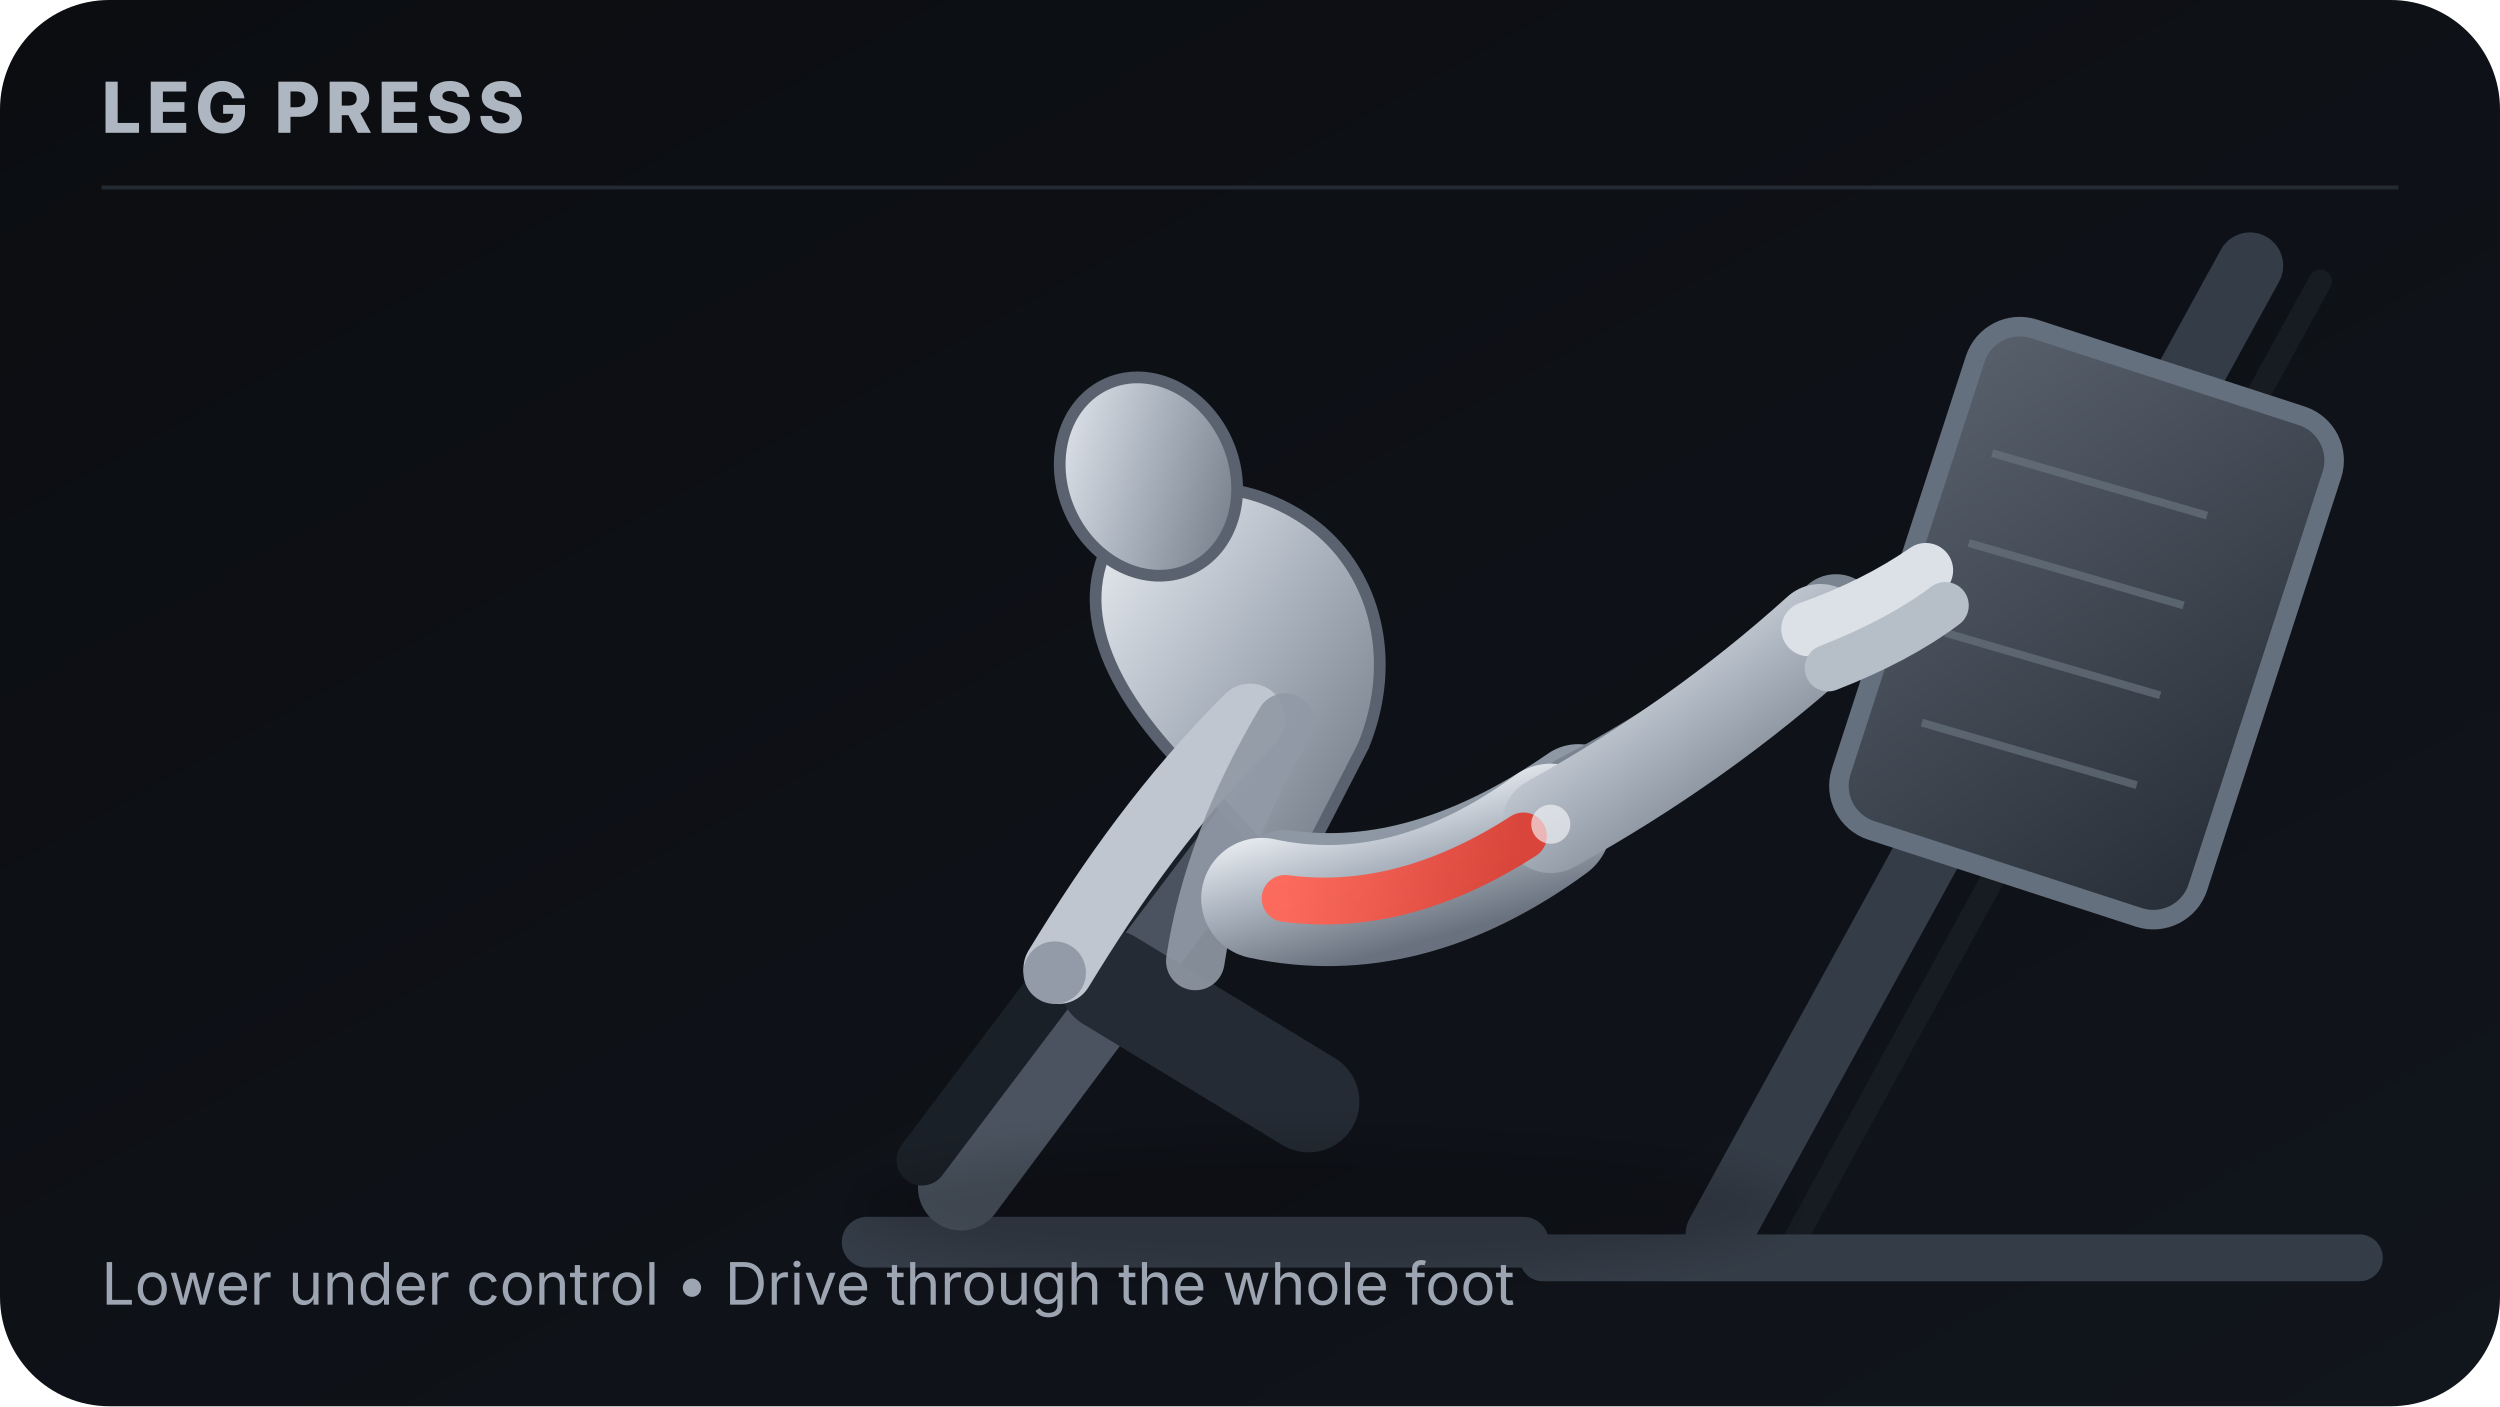
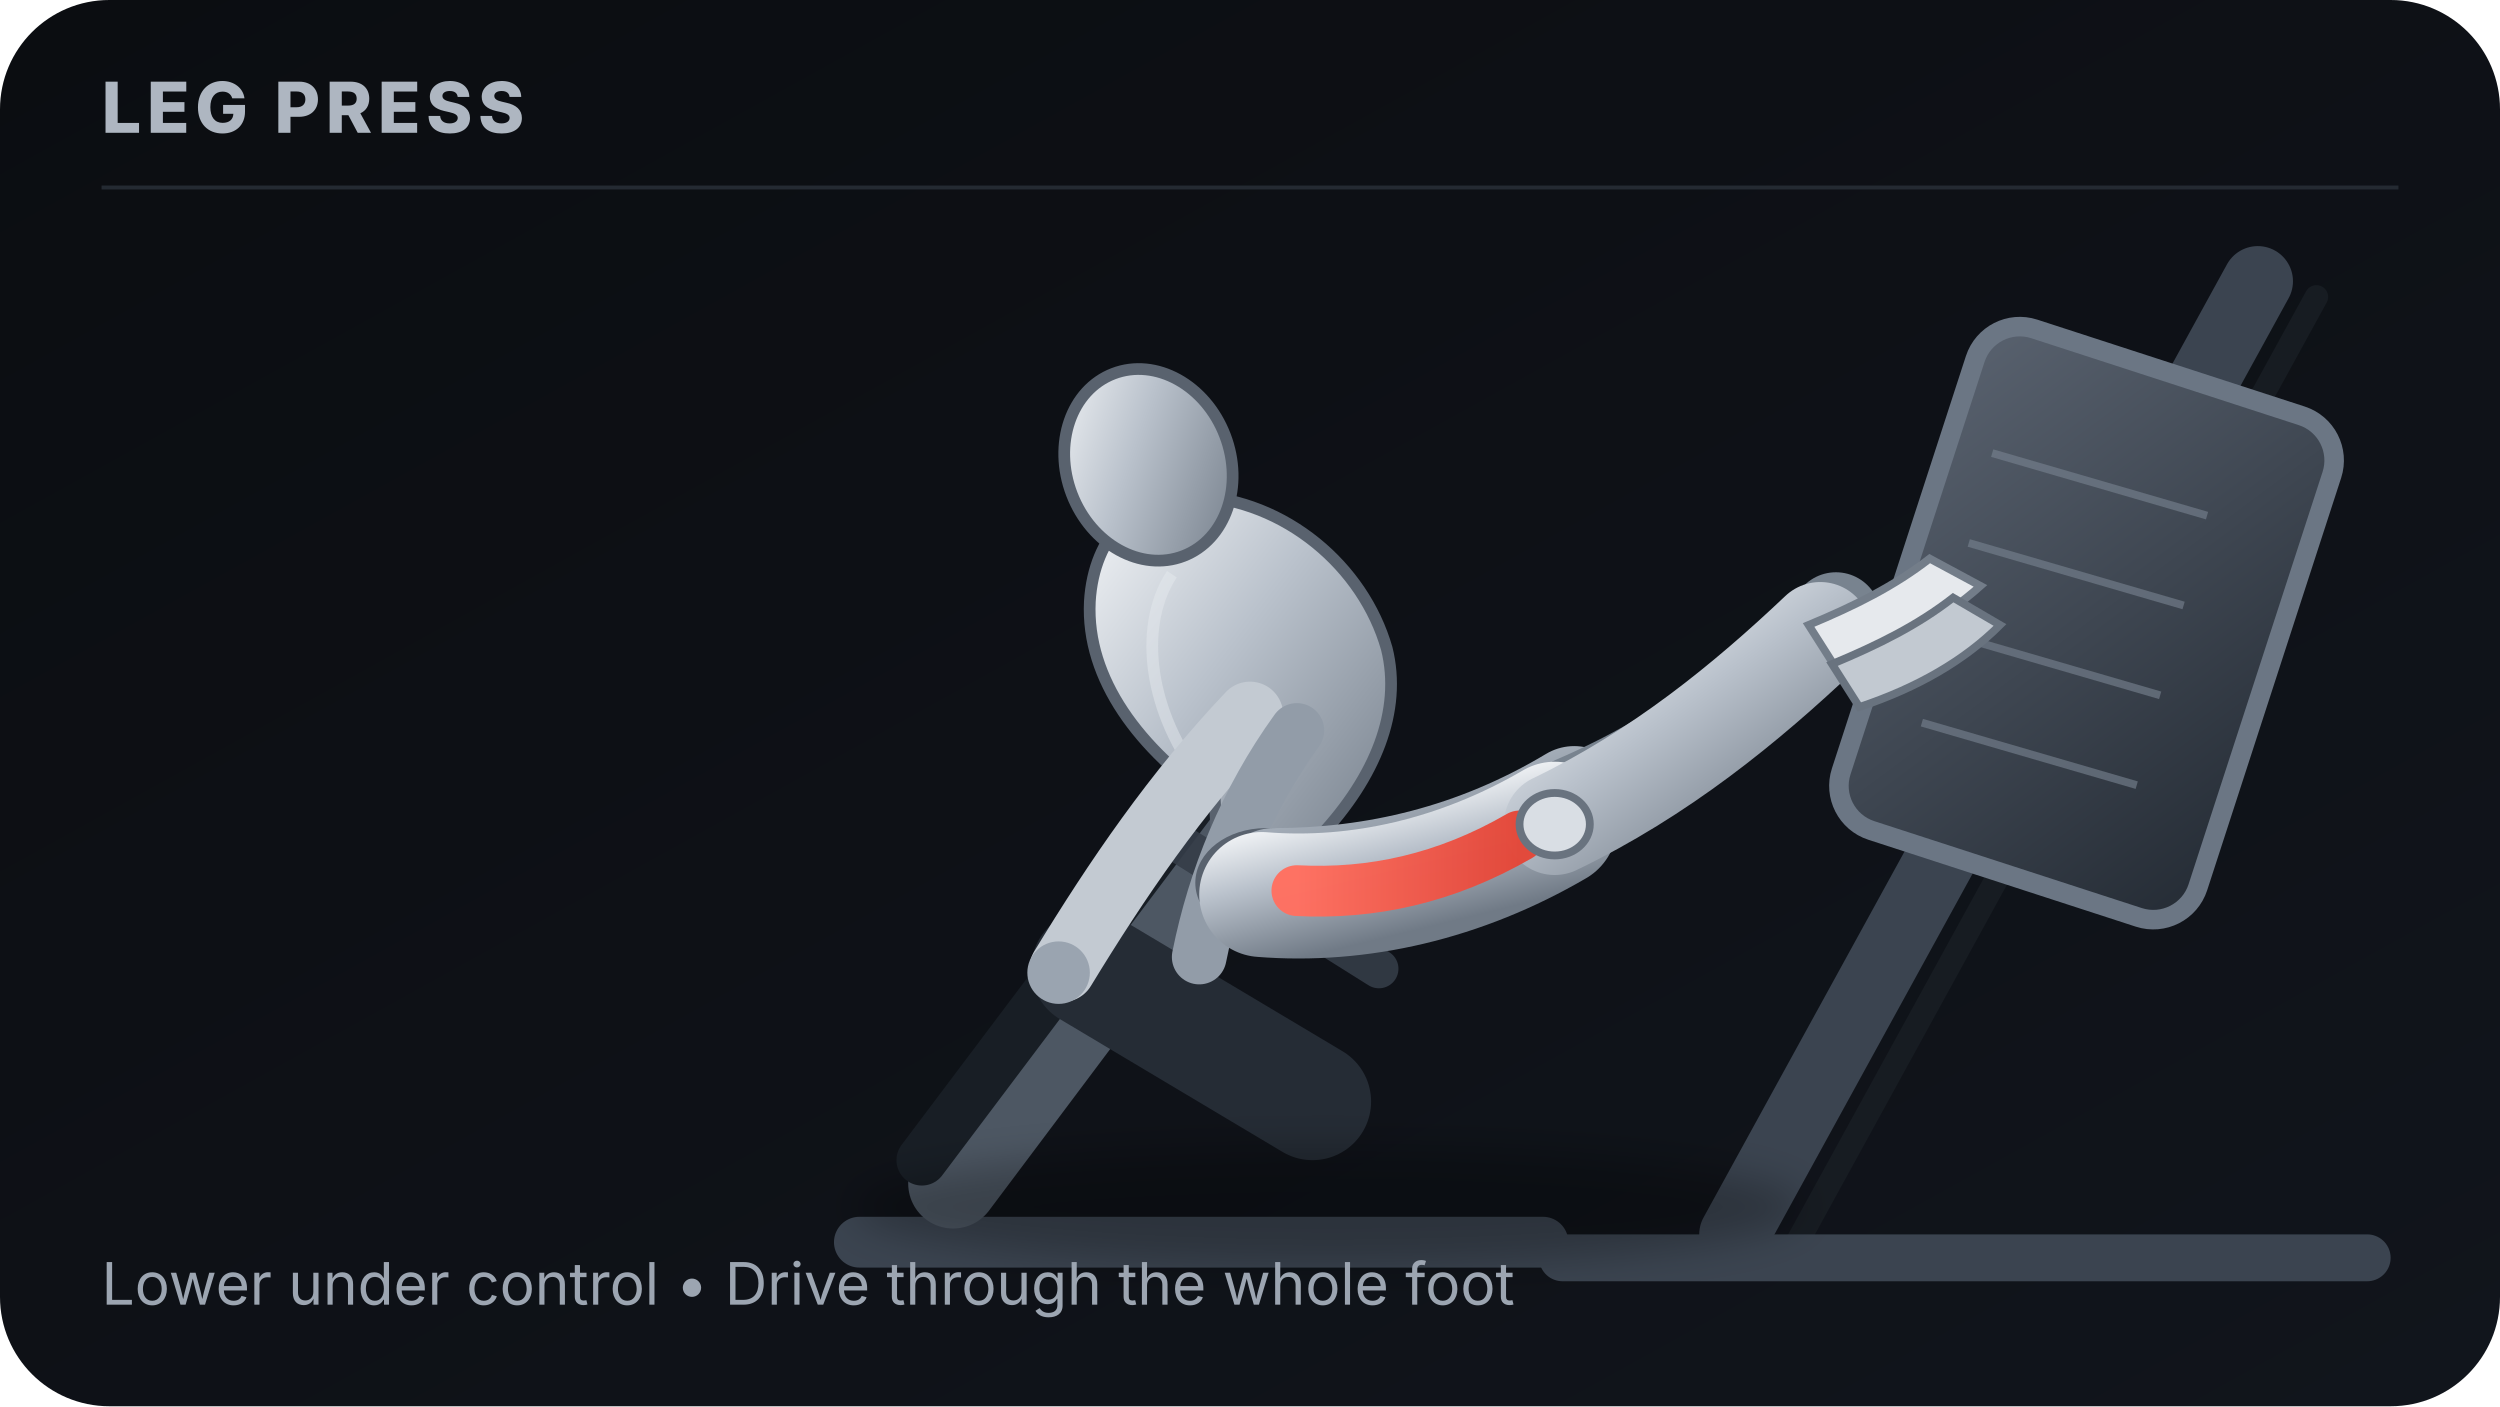
<svg xmlns="http://www.w3.org/2000/svg" viewBox="0 0 640 360" role="img" aria-label="Leg press movement demo">
  <defs>
    <linearGradient id="bg" x1="0" y1="0" x2="1" y2="1">
      <stop stop-color="#0b0d11" />
      <stop offset="1" stop-color="#11151c" />
    </linearGradient>
    <linearGradient id="metal" x1="0" y1="0" x2="1" y2="1">
-       <stop stop-color="#eef2f6" />
-       <stop offset=".45" stop-color="#aeb6c1" />
-       <stop offset="1" stop-color="#68717d" />
+       <stop stop-color="#f4f6f8" />
+       <stop offset=".42" stop-color="#bac2cc" />
+       <stop offset="1" stop-color="#707a86" />
+     </linearGradient>
+     <linearGradient id="metalRear" x1="0" y1="0" x2="1" y2="1">
+       <stop stop-color="#aeb7c2" />
+       <stop offset="1" stop-color="#69737f" />
    </linearGradient>
    <linearGradient id="darkmetal" x1="0" y1="0" x2="1" y2="1">
-       <stop stop-color="#59616d" />
-       <stop offset="1" stop-color="#262d36" />
+       <stop stop-color="#59626f" />
+       <stop offset="1" stop-color="#242b34" />
    </linearGradient>
    <linearGradient id="quad" x1="0" y1="0" x2="1" y2="0">
-       <stop stop-color="#ff6758" />
-       <stop offset="1" stop-color="#db3f34" />
+       <stop stop-color="#ff7061" />
+       <stop offset="1" stop-color="#e34739" />
    </linearGradient>
    <filter id="shadow" x="-30%" y="-30%" width="160%" height="160%">
      <feGaussianBlur stdDeviation="5" />
-       <feColorMatrix values="0 0 0 0 0 0 0 0 0 0 0 0 0 0 0 0 0 0 .45 0" />
    </filter>
  </defs>
  <rect width="640" height="360" rx="28" fill="url(#bg)" />
  <text x="26" y="34" fill="#aeb6c1" font-family="system-ui,-apple-system,sans-serif" font-weight="800" font-size="18" letter-spacing="1.4">LEG PRESS</text>
  <line x1="26" y1="48" x2="614" y2="48" stroke="#242a32" />
-   <path d="M440 316 L576 68" stroke="#343c47" stroke-width="17" stroke-linecap="round" />
-   <path d="M458 320 L594 72" stroke="#171c22" stroke-width="6" stroke-linecap="round" />
-   <path d="M395 322 H604" stroke="#343c47" stroke-width="12" stroke-linecap="round" />
-   <path d="M222 318 H390" stroke="#343c47" stroke-width="13" stroke-linecap="round" />
-   <path d="M246 304 L316 210" stroke="#4a535f" stroke-width="22" stroke-linecap="round" />
-   <path d="M236 297 L307 203" stroke="#1a2027" stroke-width="13" stroke-linecap="round" />
-   <path d="M284 251 L335 282" stroke="#242b34" stroke-width="26" stroke-linecap="round" />
+   <path d="M444 316 L578 72" stroke="#3b4450" stroke-width="18" stroke-linecap="round" />
+   <path d="M459 320 L593 76" stroke="#171c22" stroke-width="6" stroke-linecap="round" />
+   <path d="M400 322 H606" stroke="#3b4450" stroke-width="12" stroke-linecap="round" />
+   <path d="M220 318 H395" stroke="#3b4450" stroke-width="13" stroke-linecap="round" />
+   <path d="M244 303 L313 211" stroke="#4d5763" stroke-width="23" stroke-linecap="round" />
+   <path d="M236 297 L306 204" stroke="#181e25" stroke-width="13" stroke-linecap="round" />
+   <path d="M279 248 L336 282" stroke="#252c35" stroke-width="30" stroke-linecap="round" />
+   <path d="M302 216 L353 248" stroke="#343c47" stroke-width="10" stroke-linecap="round" opacity=".9" />
  <g>
-     <rect x="486" y="92" width="96" height="135" rx="12" fill="url(#darkmetal)" stroke="#65707f" stroke-width="5" transform="rotate(18 534 160)" />
-     <g stroke="#6a7480" stroke-width="2" opacity=".65">
+     <rect x="486" y="92" width="96" height="135" rx="12" fill="url(#darkmetal)" stroke="#6b7684" stroke-width="5" transform="rotate(18 534 160)" />
+     <g stroke="#75808d" stroke-width="2" opacity=".65">
      <line x1="510" y1="116" x2="565" y2="132" />
      <line x1="504" y1="139" x2="559" y2="155" />
      <line x1="498" y1="162" x2="553" y2="178" />
      <line x1="492" y1="185" x2="547" y2="201" />
    </g>
-     <animateTransform attributeName="transform" type="translate" values="0 0;42 -46;42 -46;0 0" keyTimes="0;.45;.58;1" dur="3.6s" repeatCount="indefinite" calcMode="spline" keySplines=".4 0 .2 1;.4 0 .2 1;.4 0 .2 1" />
+     <animateTransform attributeName="transform" type="translate" values="0 0;42 -46;42 -46;0 0" keyTimes="0;.45;.58;1" dur="3.6s" repeatCount="indefinite" calcMode="spline" keySplines=".42 0 .2 1;.42 0 .2 1;.42 0 .2 1" />
  </g>
-   <ellipse cx="338" cy="309" rx="120" ry="17" fill="#000" opacity=".35" filter="url(#shadow)" />
-   <path d="M310 203 C286 181 274 158 284 139 C294 121 319 121 337 135 C352 147 358 169 349 191 L331 226 Z" fill="url(#metal)" stroke="#59626e" stroke-width="3" />
-   <ellipse cx="294" cy="122" rx="22" ry="26" fill="url(#metal)" stroke="#59626e" stroke-width="3" transform="rotate(-24 294 122)" />
-   <path d="M320 184 C300 204 285 225 271 248" fill="none" stroke="#bfc6cf" stroke-width="18" stroke-linecap="round" />
-   <circle cx="270" cy="249" r="8" fill="#929ba7" />
-   <path d="M329 185 C317 205 309 226 306 246" fill="none" stroke="#9099a5" stroke-width="15" stroke-linecap="round" opacity=".9" />
-   <path d="M329 226 Q365 231 404 204" fill="none" stroke="#8e98a4" stroke-width="27" stroke-linecap="round">
-     <animate attributeName="d" values="M329 226 Q365 231 404 204;M329 226 Q376 202 430 168;M329 226 Q376 202 430 168;M329 226 Q365 231 404 204" keyTimes="0;.45;.58;1" dur="3.6s" repeatCount="indefinite" calcMode="spline" keySplines=".4 0 .2 1;.4 0 .2 1;.4 0 .2 1" />
+   <ellipse cx="340" cy="309" rx="122" ry="15" fill="#000" opacity=".25" filter="url(#shadow)" />
+   <path d="M311 205 C292 192 278 174 279 154 C280 137 291 126 306 127 C329 128 349 145 355 166 C359 182 352 199 338 214 L330 228 L312 224 Z" fill="url(#metal)" stroke="#59626e" stroke-width="3" />
+   <path d="M300 147 C292 159 293 180 307 199" fill="none" stroke="#e7ebef" stroke-width="3" opacity=".45" />
+   <ellipse cx="294" cy="119" rx="21" ry="25" fill="url(#metal)" stroke="#59626e" stroke-width="3" transform="rotate(-21 294 119)" />
+   <path d="M320 183 C301 203 286 225 272 248" fill="none" stroke="#c3cad2" stroke-width="17" stroke-linecap="round" />
+   <path d="M332 187 C319 205 311 225 307 245" fill="none" stroke="#929ca8" stroke-width="14" stroke-linecap="round" />
+   <circle cx="271" cy="249" r="8" fill="#9aa4b0" />
+   <ellipse cx="324" cy="226" rx="17" ry="13" fill="#858f9b" stroke="#59626e" stroke-width="2" />
+   <path d="M326 226 C352 226 378 220 403 205" fill="none" stroke="url(#metalRear)" stroke-width="28" stroke-linecap="round">
+     <animate attributeName="d" values="M326 226 C352 226 378 220 403 205;M326 226 C358 216 394 195 431 169;M326 226 C358 216 394 195 431 169;M326 226 C352 226 378 220 403 205" keyTimes="0;.45;.58;1" dur="3.6s" repeatCount="indefinite" calcMode="spline" keySplines=".42 0 .2 1;.42 0 .2 1;.42 0 .2 1" />
  </path>
-   <path d="M404 204 Q439 186 470 158" fill="none" stroke="#7a8490" stroke-width="22" stroke-linecap="round">
-     <animate attributeName="d" values="M404 204 Q439 186 470 158;M430 168 Q475 143 522 111;M430 168 Q475 143 522 111;M404 204 Q439 186 470 158" keyTimes="0;.45;.58;1" dur="3.6s" repeatCount="indefinite" calcMode="spline" keySplines=".4 0 .2 1;.4 0 .2 1;.4 0 .2 1" />
+   <path d="M403 205 C431 193 451 177 470 158" fill="none" stroke="#78838f" stroke-width="23" stroke-linecap="round">
+     <animate attributeName="d" values="M403 205 C431 193 451 177 470 158;M431 169 C463 153 491 133 522 111;M431 169 C463 153 491 133 522 111;M403 205 C431 193 451 177 470 158" keyTimes="0;.45;.58;1" dur="3.6s" repeatCount="indefinite" calcMode="spline" keySplines=".42 0 .2 1;.42 0 .2 1;.42 0 .2 1" />
  </path>
-   <path d="M323 230 Q360 238 397 211" fill="none" stroke="url(#metal)" stroke-width="31" stroke-linecap="round">
-     <animate attributeName="d" values="M323 230 Q360 238 397 211;M323 230 Q372 207 425 174;M323 230 Q372 207 425 174;M323 230 Q360 238 397 211" keyTimes="0;.45;.58;1" dur="3.6s" repeatCount="indefinite" calcMode="spline" keySplines=".4 0 .2 1;.4 0 .2 1;.4 0 .2 1" />
+   <path d="M323 229 C348 231 374 225 398 211" fill="none" stroke="url(#metal)" stroke-width="32" stroke-linecap="round">
+     <animate attributeName="d" values="M323 229 C348 231 374 225 398 211;M323 229 C356 218 391 198 425 174;M323 229 C356 218 391 198 425 174;M323 229 C348 231 374 225 398 211" keyTimes="0;.45;.58;1" dur="3.6s" repeatCount="indefinite" calcMode="spline" keySplines=".42 0 .2 1;.42 0 .2 1;.42 0 .2 1" />
  </path>
-   <path d="M397 211 Q435 190 466 162" fill="none" stroke="url(#metal)" stroke-width="25" stroke-linecap="round">
-     <animate attributeName="d" values="M397 211 Q435 190 466 162;M425 174 Q471 146 517 116;M425 174 Q471 146 517 116;M397 211 Q435 190 466 162" keyTimes="0;.45;.58;1" dur="3.6s" repeatCount="indefinite" calcMode="spline" keySplines=".4 0 .2 1;.4 0 .2 1;.4 0 .2 1" />
+   <path d="M398 211 C425 198 447 180 466 162" fill="none" stroke="url(#metal)" stroke-width="26" stroke-linecap="round">
+     <animate attributeName="d" values="M398 211 C425 198 447 180 466 162;M425 174 C458 156 487 136 517 116;M425 174 C458 156 487 136 517 116;M398 211 C425 198 447 180 466 162" keyTimes="0;.45;.58;1" dur="3.6s" repeatCount="indefinite" calcMode="spline" keySplines=".42 0 .2 1;.42 0 .2 1;.42 0 .2 1" />
  </path>
-   <path d="M329 230 Q359 234 390 214" fill="none" stroke="url(#quad)" stroke-width="12" stroke-linecap="round" opacity=".95">
-     <animate attributeName="d" values="M329 230 Q359 234 390 214;M329 230 Q368 210 416 180;M329 230 Q368 210 416 180;M329 230 Q359 234 390 214" keyTimes="0;.45;.58;1" dur="3.6s" repeatCount="indefinite" calcMode="spline" keySplines=".4 0 .2 1;.4 0 .2 1;.4 0 .2 1" />
+   <path d="M332 228 C351 229 370 225 389 214" fill="none" stroke="url(#quad)" stroke-width="13" stroke-linecap="round" opacity=".98">
+     <animate attributeName="d" values="M332 228 C351 229 370 225 389 214;M332 228 C357 217 385 201 414 181;M332 228 C357 217 385 201 414 181;M332 228 C351 229 370 225 389 214" keyTimes="0;.45;.58;1" dur="3.6s" repeatCount="indefinite" calcMode="spline" keySplines=".42 0 .2 1;.42 0 .2 1;.42 0 .2 1" />
  </path>
-   <path d="M463 161 Q480 155 493 146" fill="none" stroke="#dce1e7" stroke-width="14" stroke-linecap="round">
-     <animate attributeName="d" values="M463 161 Q480 155 493 146;M515 116 Q532 109 545 99;M515 116 Q532 109 545 99;M463 161 Q480 155 493 146" keyTimes="0;.45;.58;1" dur="3.6s" repeatCount="indefinite" calcMode="spline" keySplines=".4 0 .2 1;.4 0 .2 1;.4 0 .2 1" />
+   <ellipse cx="398" cy="211" rx="9" ry="8" fill="#d9dee4" stroke="#69737f" stroke-width="2">
+     <animate attributeName="cx" values="398;425;425;398" keyTimes="0;.45;.58;1" dur="3.6s" repeatCount="indefinite" />
+     <animate attributeName="cy" values="211;174;174;211" keyTimes="0;.45;.58;1" dur="3.6s" repeatCount="indefinite" />
+   </ellipse>
+   <path d="M463 160 C475 155 485 150 494 143 L507 150 C498 158 485 166 470 171 Z" fill="#e6e9ed" stroke="#737d89" stroke-width="2">
+     <animate attributeName="d" values="M463 160 C475 155 485 150 494 143 L507 150 C498 158 485 166 470 171 Z;M514 115 C526 109 537 104 546 97 L559 104 C549 113 536 121 521 126 Z;M514 115 C526 109 537 104 546 97 L559 104 C549 113 536 121 521 126 Z;M463 160 C475 155 485 150 494 143 L507 150 C498 158 485 166 470 171 Z" keyTimes="0;.45;.58;1" dur="3.6s" repeatCount="indefinite" calcMode="spline" keySplines=".42 0 .2 1;.42 0 .2 1;.42 0 .2 1" />
  </path>
-   <path d="M468 171 Q486 164 498 155" fill="none" stroke="#b6bec8" stroke-width="12" stroke-linecap="round">
-     <animate attributeName="d" values="M468 171 Q486 164 498 155;M522 126 Q539 118 551 108;M522 126 Q539 118 551 108;M468 171 Q486 164 498 155" keyTimes="0;.45;.58;1" dur="3.6s" repeatCount="indefinite" calcMode="spline" keySplines=".4 0 .2 1;.4 0 .2 1;.4 0 .2 1" />
+   <path d="M469 170 C481 165 491 160 500 153 L512 160 C503 169 491 176 476 181 Z" fill="#c2c9d1" stroke="#69737f" stroke-width="2">
+     <animate attributeName="d" values="M469 170 C481 165 491 160 500 153 L512 160 C503 169 491 176 476 181 Z;M521 125 C533 119 543 114 552 107 L564 114 C555 123 543 131 528 136 Z;M521 125 C533 119 543 114 552 107 L564 114 C555 123 543 131 528 136 Z;M469 170 C481 165 491 160 500 153 L512 160 C503 169 491 176 476 181 Z" keyTimes="0;.45;.58;1" dur="3.6s" repeatCount="indefinite" calcMode="spline" keySplines=".42 0 .2 1;.42 0 .2 1;.42 0 .2 1" />
  </path>
-   <circle cx="397" cy="211" r="5" fill="#f3f5f7" opacity=".65">
-     <animate attributeName="cx" values="397;425;425;397" keyTimes="0;.45;.58;1" dur="3.6s" repeatCount="indefinite" />
-     <animate attributeName="cy" values="211;174;174;211" keyTimes="0;.45;.58;1" dur="3.6s" repeatCount="indefinite" />
-   </circle>
  <text x="26" y="334" fill="#9ca5b1" font-family="system-ui,-apple-system,sans-serif" font-size="15">Lower under control • Drive through the whole foot</text>
</svg>
